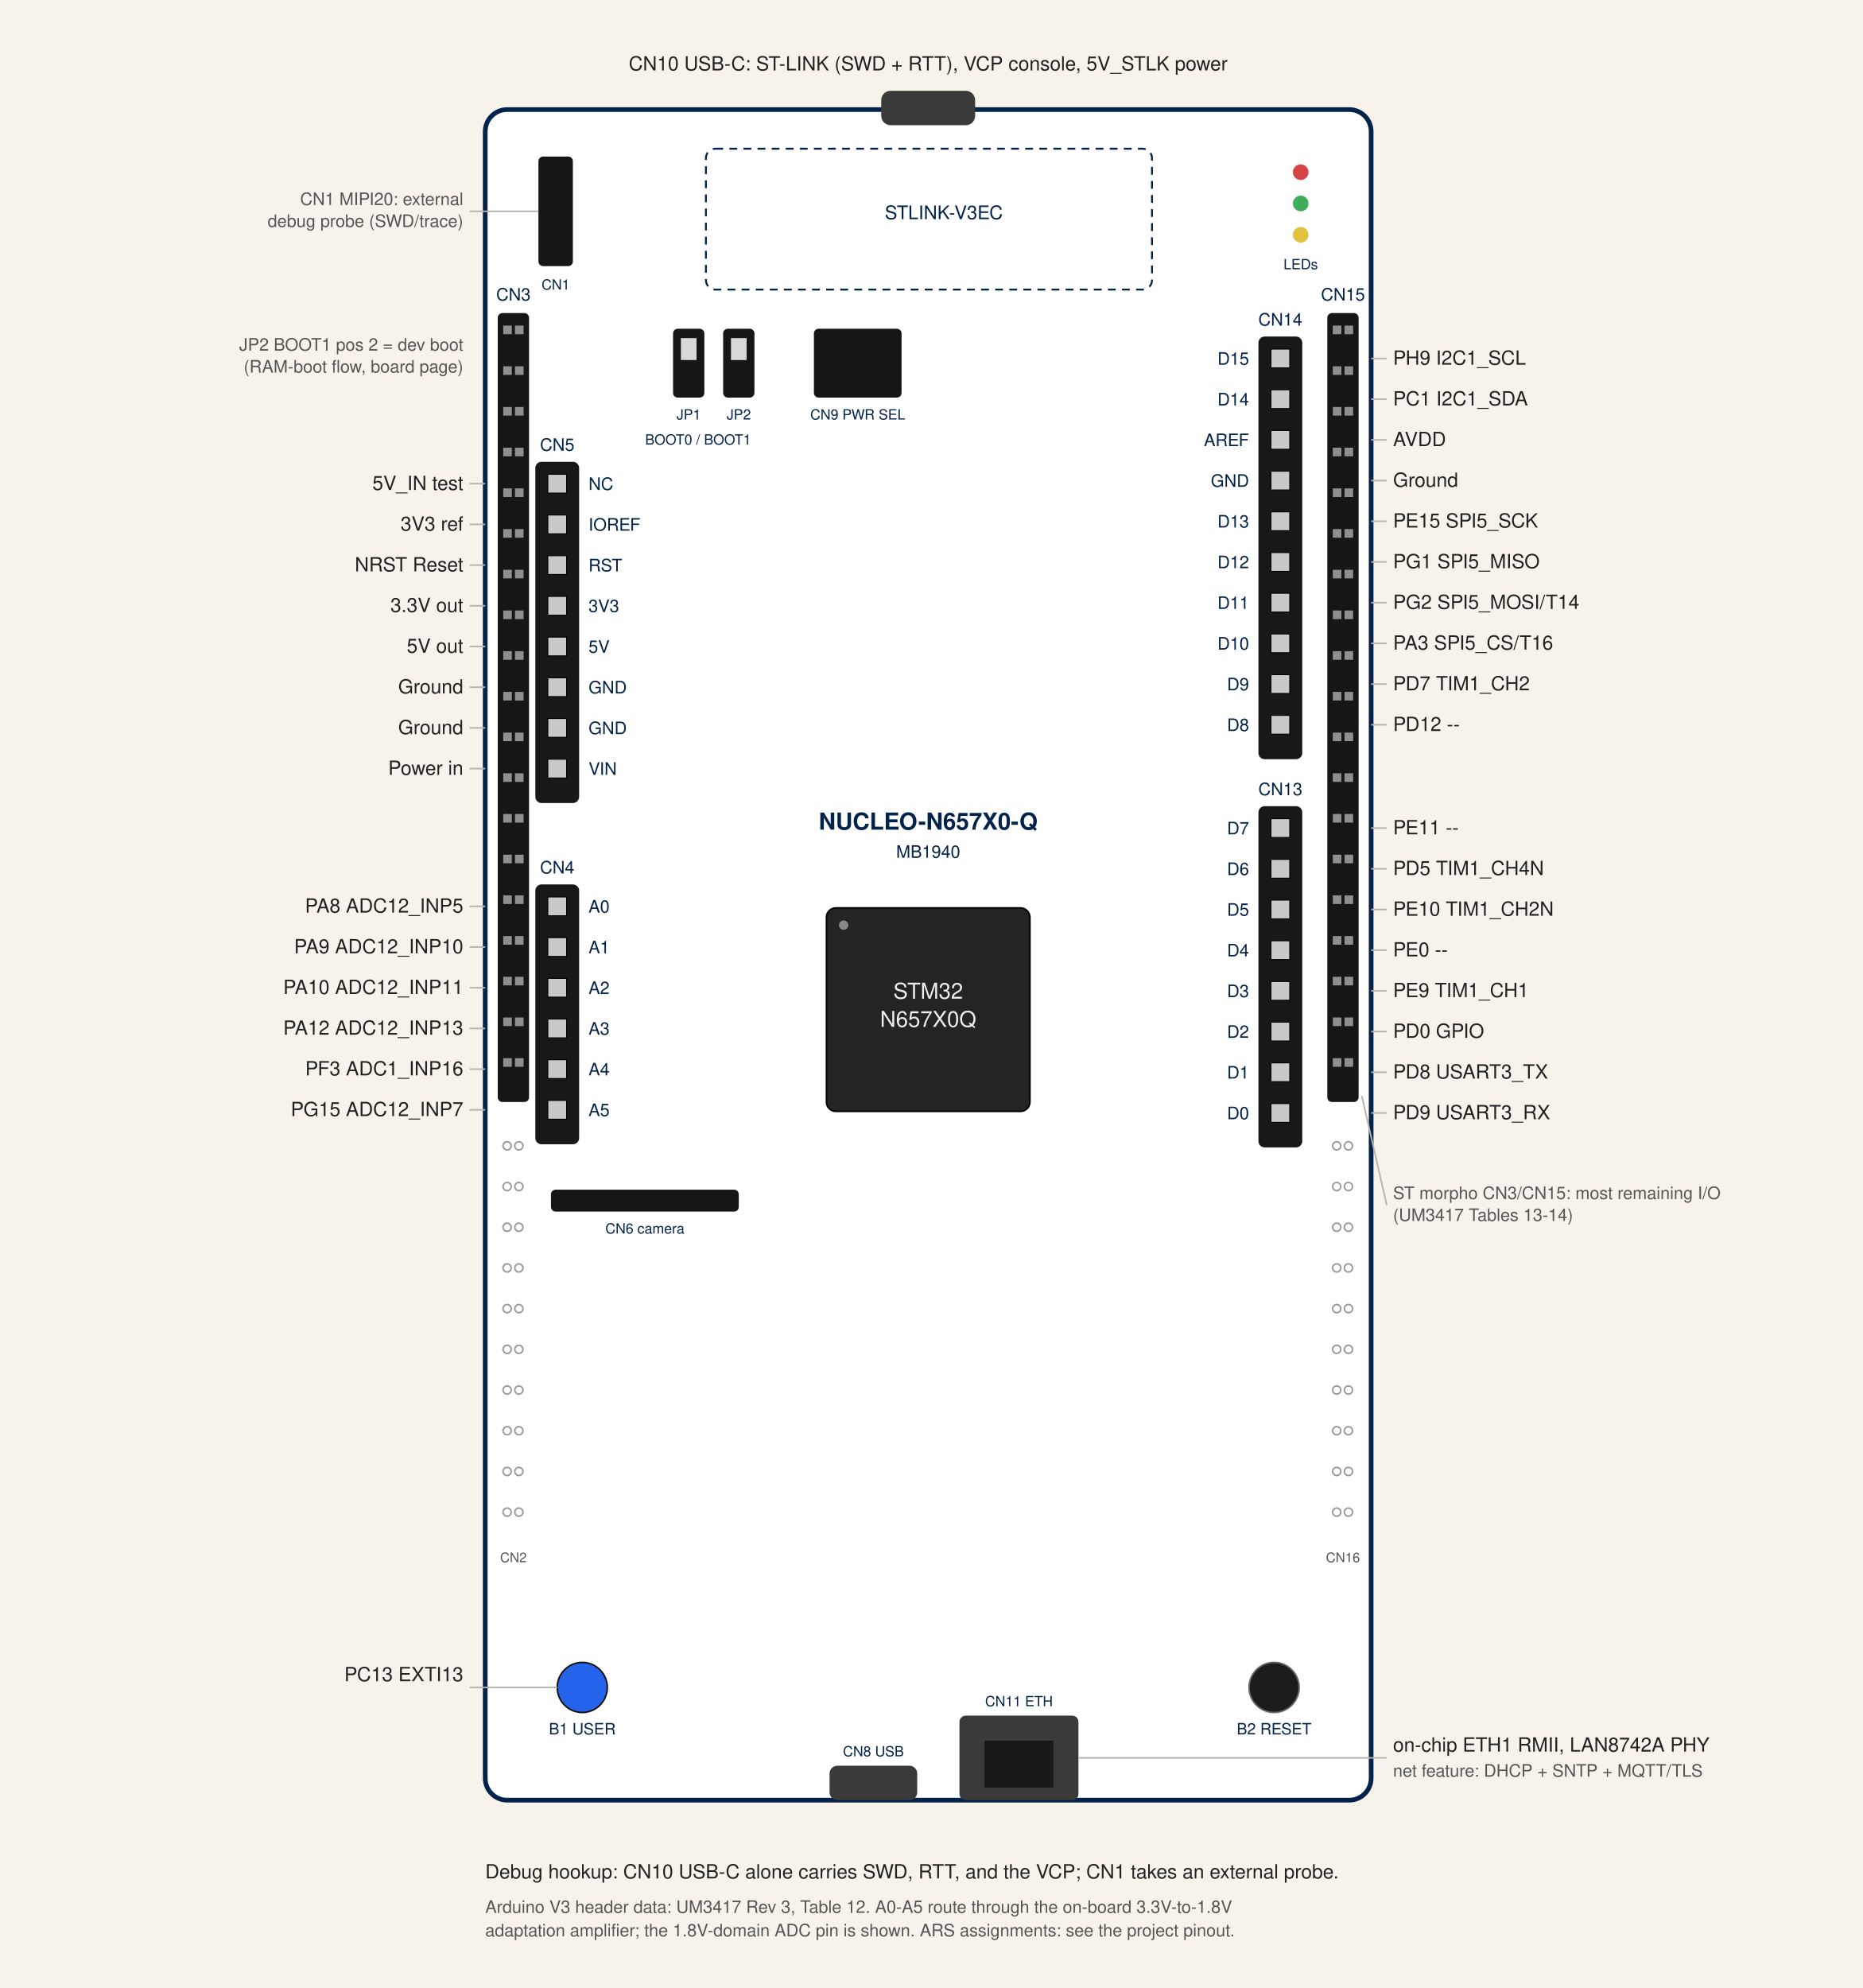
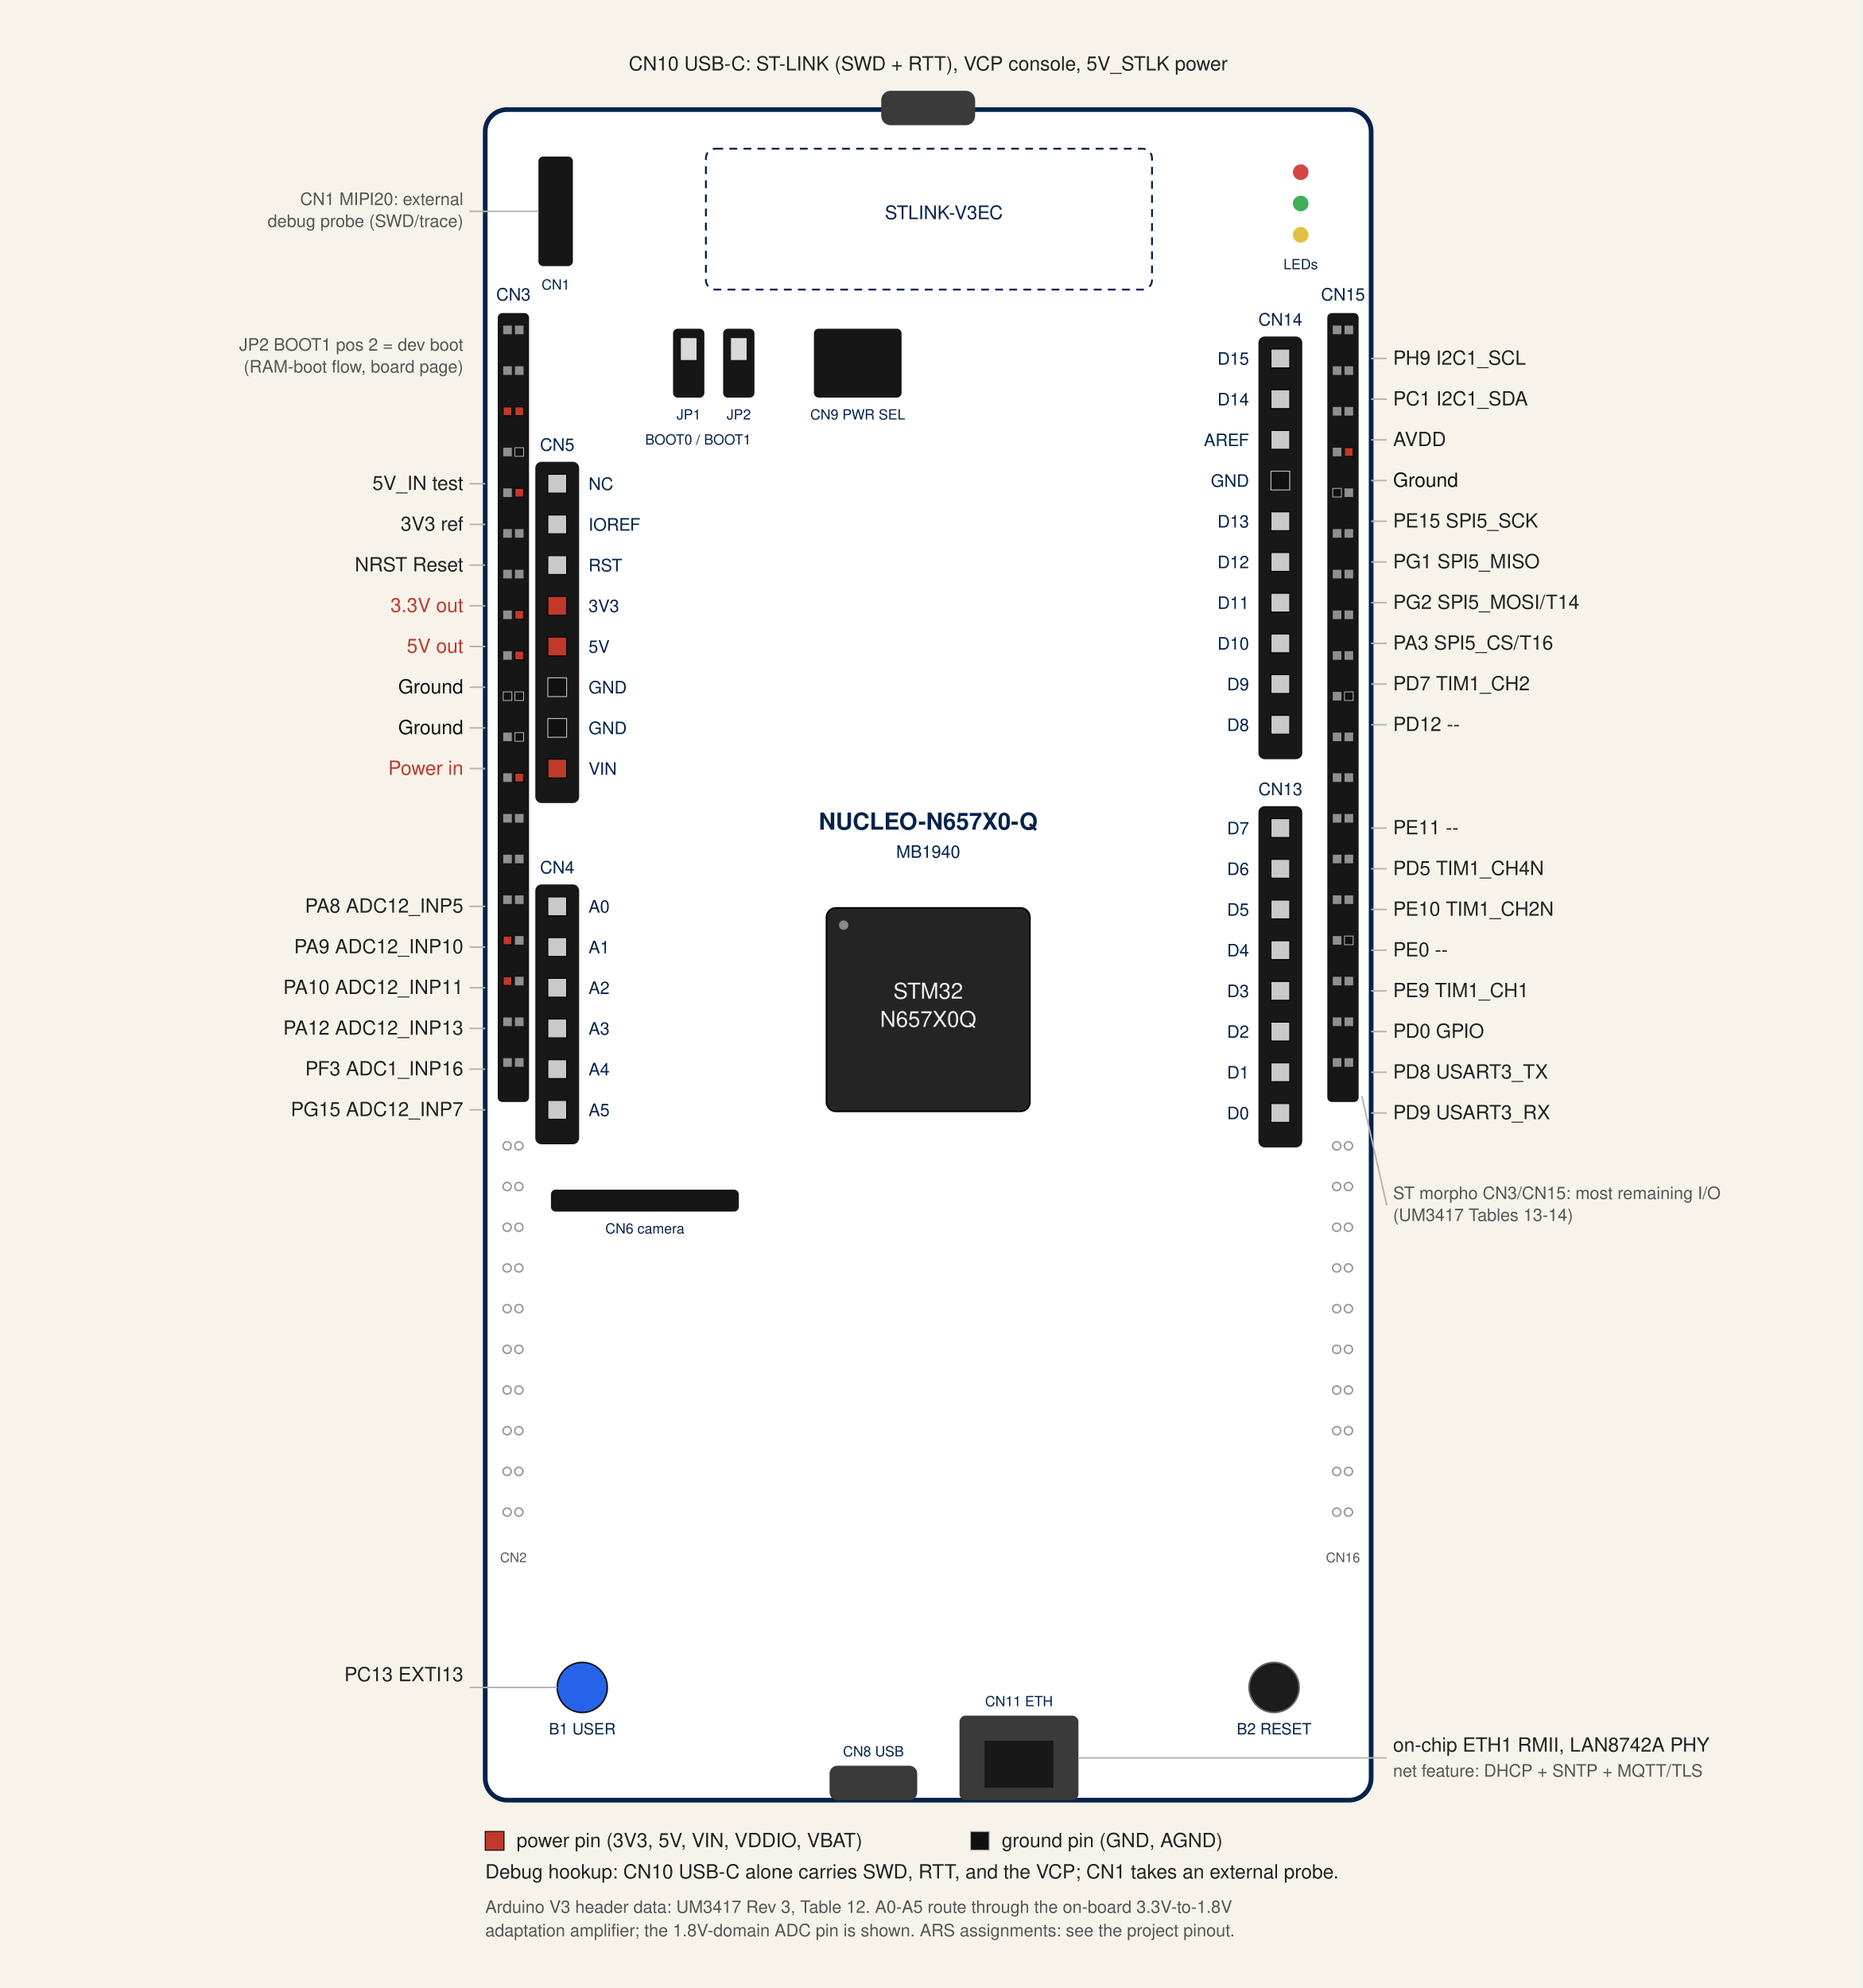
<svg xmlns="http://www.w3.org/2000/svg" viewBox="0 0 1190 1270" font-family="Helvetica, Arial, sans-serif">
  <rect x="0" y="0" width="1190" height="1270" fill="#f7f3eb" />
  <rect x="310" y="70" width="566" height="1080" rx="14" fill="#ffffff" stroke="#03234B" stroke-width="3" />
  <rect x="318" y="200" width="20" height="504" fill="#161616" rx="3" />
  <rect x="321.5" y="208" width="5.5" height="5.5" fill="#8f8f8f" />
  <rect x="329" y="208" width="5.5" height="5.5" fill="#8f8f8f" />
  <rect x="321.5" y="234" width="5.5" height="5.5" fill="#8f8f8f" />
  <rect x="329" y="234" width="5.5" height="5.5" fill="#8f8f8f" />
-   <rect x="321.5" y="260" width="5.5" height="5.5" fill="#8f8f8f" />
-   <rect x="329" y="260" width="5.5" height="5.5" fill="#8f8f8f" />
+   <rect x="321.5" y="260" width="5.5" height="5.5" fill="#c0392b" stroke="#000" stroke-width="0.5" />
+   <rect x="329" y="260" width="5.5" height="5.5" fill="#c0392b" stroke="#000" stroke-width="0.5" />
  <rect x="321.5" y="286" width="5.5" height="5.5" fill="#8f8f8f" />
-   <rect x="329" y="286" width="5.5" height="5.5" fill="#8f8f8f" />
+   <rect x="329" y="286" width="5.5" height="5.5" fill="#111111" stroke="#bbbbbb" stroke-width="0.5" />
  <rect x="321.5" y="312" width="5.5" height="5.5" fill="#8f8f8f" />
-   <rect x="329" y="312" width="5.5" height="5.5" fill="#8f8f8f" />
+   <rect x="329" y="312" width="5.5" height="5.5" fill="#c0392b" stroke="#000" stroke-width="0.5" />
  <rect x="321.5" y="338" width="5.5" height="5.5" fill="#8f8f8f" />
  <rect x="329" y="338" width="5.5" height="5.5" fill="#8f8f8f" />
  <rect x="321.5" y="364" width="5.5" height="5.5" fill="#8f8f8f" />
  <rect x="329" y="364" width="5.5" height="5.5" fill="#8f8f8f" />
  <rect x="321.5" y="390" width="5.5" height="5.5" fill="#8f8f8f" />
-   <rect x="329" y="390" width="5.5" height="5.5" fill="#8f8f8f" />
+   <rect x="329" y="390" width="5.5" height="5.5" fill="#c0392b" stroke="#000" stroke-width="0.5" />
  <rect x="321.5" y="416" width="5.5" height="5.5" fill="#8f8f8f" />
-   <rect x="329" y="416" width="5.5" height="5.5" fill="#8f8f8f" />
-   <rect x="321.5" y="442" width="5.5" height="5.5" fill="#8f8f8f" />
-   <rect x="329" y="442" width="5.5" height="5.5" fill="#8f8f8f" />
+   <rect x="329" y="416" width="5.5" height="5.5" fill="#c0392b" stroke="#000" stroke-width="0.5" />
+   <rect x="321.5" y="442" width="5.5" height="5.5" fill="#111111" stroke="#bbbbbb" stroke-width="0.5" />
+   <rect x="329" y="442" width="5.5" height="5.5" fill="#111111" stroke="#bbbbbb" stroke-width="0.5" />
  <rect x="321.5" y="468" width="5.5" height="5.5" fill="#8f8f8f" />
-   <rect x="329" y="468" width="5.5" height="5.5" fill="#8f8f8f" />
+   <rect x="329" y="468" width="5.5" height="5.5" fill="#111111" stroke="#bbbbbb" stroke-width="0.5" />
  <rect x="321.5" y="494" width="5.5" height="5.5" fill="#8f8f8f" />
-   <rect x="329" y="494" width="5.5" height="5.5" fill="#8f8f8f" />
+   <rect x="329" y="494" width="5.5" height="5.5" fill="#c0392b" stroke="#000" stroke-width="0.5" />
  <rect x="321.5" y="520" width="5.5" height="5.5" fill="#8f8f8f" />
  <rect x="329" y="520" width="5.5" height="5.5" fill="#8f8f8f" />
  <rect x="321.5" y="546" width="5.5" height="5.5" fill="#8f8f8f" />
  <rect x="329" y="546" width="5.5" height="5.5" fill="#8f8f8f" />
  <rect x="321.5" y="572" width="5.5" height="5.5" fill="#8f8f8f" />
  <rect x="329" y="572" width="5.5" height="5.5" fill="#8f8f8f" />
-   <rect x="321.5" y="598" width="5.5" height="5.5" fill="#8f8f8f" />
+   <rect x="321.5" y="598" width="5.5" height="5.5" fill="#c0392b" stroke="#000" stroke-width="0.5" />
  <rect x="329" y="598" width="5.5" height="5.5" fill="#8f8f8f" />
-   <rect x="321.5" y="624" width="5.5" height="5.5" fill="#8f8f8f" />
+   <rect x="321.5" y="624" width="5.5" height="5.5" fill="#c0392b" stroke="#000" stroke-width="0.5" />
  <rect x="329" y="624" width="5.5" height="5.5" fill="#8f8f8f" />
  <rect x="321.5" y="650" width="5.5" height="5.5" fill="#8f8f8f" />
  <rect x="329" y="650" width="5.5" height="5.5" fill="#8f8f8f" />
  <rect x="321.5" y="676" width="5.5" height="5.5" fill="#8f8f8f" />
  <rect x="329" y="676" width="5.5" height="5.5" fill="#8f8f8f" />
  <text x="328" y="192" font-size="11" fill="#03234B" text-anchor="middle">CN3</text>
  <circle cx="324" cy="732" r="2.6" fill="none" stroke="#9a9a9a" stroke-width="1" />
  <circle cx="331.5" cy="732" r="2.6" fill="none" stroke="#9a9a9a" stroke-width="1" />
  <circle cx="324" cy="758" r="2.6" fill="none" stroke="#9a9a9a" stroke-width="1" />
  <circle cx="331.5" cy="758" r="2.6" fill="none" stroke="#9a9a9a" stroke-width="1" />
  <circle cx="324" cy="784" r="2.6" fill="none" stroke="#9a9a9a" stroke-width="1" />
  <circle cx="331.5" cy="784" r="2.6" fill="none" stroke="#9a9a9a" stroke-width="1" />
  <circle cx="324" cy="810" r="2.6" fill="none" stroke="#9a9a9a" stroke-width="1" />
  <circle cx="331.5" cy="810" r="2.6" fill="none" stroke="#9a9a9a" stroke-width="1" />
  <circle cx="324" cy="836" r="2.6" fill="none" stroke="#9a9a9a" stroke-width="1" />
  <circle cx="331.5" cy="836" r="2.6" fill="none" stroke="#9a9a9a" stroke-width="1" />
  <circle cx="324" cy="862" r="2.6" fill="none" stroke="#9a9a9a" stroke-width="1" />
  <circle cx="331.5" cy="862" r="2.6" fill="none" stroke="#9a9a9a" stroke-width="1" />
  <circle cx="324" cy="888" r="2.6" fill="none" stroke="#9a9a9a" stroke-width="1" />
  <circle cx="331.5" cy="888" r="2.6" fill="none" stroke="#9a9a9a" stroke-width="1" />
  <circle cx="324" cy="914" r="2.6" fill="none" stroke="#9a9a9a" stroke-width="1" />
  <circle cx="331.5" cy="914" r="2.6" fill="none" stroke="#9a9a9a" stroke-width="1" />
  <circle cx="324" cy="940" r="2.6" fill="none" stroke="#9a9a9a" stroke-width="1" />
  <circle cx="331.5" cy="940" r="2.6" fill="none" stroke="#9a9a9a" stroke-width="1" />
  <circle cx="324" cy="966" r="2.6" fill="none" stroke="#9a9a9a" stroke-width="1" />
  <circle cx="331.5" cy="966" r="2.6" fill="none" stroke="#9a9a9a" stroke-width="1" />
  <text x="328" y="998" font-size="8.5" fill="#555555" text-anchor="middle">CN2</text>
  <rect x="848" y="200" width="20" height="504" fill="#161616" rx="3" />
  <rect x="851.5" y="208" width="5.5" height="5.5" fill="#8f8f8f" />
  <rect x="859" y="208" width="5.5" height="5.5" fill="#8f8f8f" />
  <rect x="851.5" y="234" width="5.5" height="5.5" fill="#8f8f8f" />
  <rect x="859" y="234" width="5.5" height="5.5" fill="#8f8f8f" />
  <rect x="851.5" y="260" width="5.5" height="5.5" fill="#8f8f8f" />
  <rect x="859" y="260" width="5.5" height="5.5" fill="#8f8f8f" />
  <rect x="851.5" y="286" width="5.5" height="5.5" fill="#8f8f8f" />
-   <rect x="859" y="286" width="5.5" height="5.5" fill="#8f8f8f" />
-   <rect x="851.5" y="312" width="5.5" height="5.5" fill="#8f8f8f" />
+   <rect x="859" y="286" width="5.5" height="5.5" fill="#c0392b" stroke="#000" stroke-width="0.5" />
+   <rect x="851.5" y="312" width="5.5" height="5.5" fill="#111111" stroke="#bbbbbb" stroke-width="0.5" />
  <rect x="859" y="312" width="5.5" height="5.5" fill="#8f8f8f" />
  <rect x="851.5" y="338" width="5.5" height="5.5" fill="#8f8f8f" />
  <rect x="859" y="338" width="5.5" height="5.5" fill="#8f8f8f" />
  <rect x="851.5" y="364" width="5.5" height="5.5" fill="#8f8f8f" />
  <rect x="859" y="364" width="5.5" height="5.5" fill="#8f8f8f" />
  <rect x="851.5" y="390" width="5.5" height="5.5" fill="#8f8f8f" />
  <rect x="859" y="390" width="5.5" height="5.5" fill="#8f8f8f" />
  <rect x="851.5" y="416" width="5.5" height="5.5" fill="#8f8f8f" />
  <rect x="859" y="416" width="5.5" height="5.5" fill="#8f8f8f" />
  <rect x="851.5" y="442" width="5.5" height="5.5" fill="#8f8f8f" />
-   <rect x="859" y="442" width="5.5" height="5.5" fill="#8f8f8f" />
+   <rect x="859" y="442" width="5.5" height="5.5" fill="#111111" stroke="#bbbbbb" stroke-width="0.5" />
  <rect x="851.5" y="468" width="5.5" height="5.5" fill="#8f8f8f" />
  <rect x="859" y="468" width="5.5" height="5.5" fill="#8f8f8f" />
  <rect x="851.5" y="494" width="5.5" height="5.5" fill="#8f8f8f" />
  <rect x="859" y="494" width="5.5" height="5.5" fill="#8f8f8f" />
  <rect x="851.5" y="520" width="5.5" height="5.5" fill="#8f8f8f" />
  <rect x="859" y="520" width="5.5" height="5.5" fill="#8f8f8f" />
  <rect x="851.5" y="546" width="5.5" height="5.5" fill="#8f8f8f" />
  <rect x="859" y="546" width="5.5" height="5.5" fill="#8f8f8f" />
  <rect x="851.5" y="572" width="5.5" height="5.5" fill="#8f8f8f" />
  <rect x="859" y="572" width="5.5" height="5.5" fill="#8f8f8f" />
  <rect x="851.5" y="598" width="5.5" height="5.5" fill="#8f8f8f" />
-   <rect x="859" y="598" width="5.5" height="5.5" fill="#8f8f8f" />
+   <rect x="859" y="598" width="5.5" height="5.5" fill="#111111" stroke="#bbbbbb" stroke-width="0.5" />
  <rect x="851.5" y="624" width="5.5" height="5.5" fill="#8f8f8f" />
  <rect x="859" y="624" width="5.5" height="5.5" fill="#8f8f8f" />
  <rect x="851.5" y="650" width="5.5" height="5.5" fill="#8f8f8f" />
  <rect x="859" y="650" width="5.5" height="5.5" fill="#8f8f8f" />
  <rect x="851.5" y="676" width="5.5" height="5.5" fill="#8f8f8f" />
  <rect x="859" y="676" width="5.5" height="5.5" fill="#8f8f8f" />
  <text x="858" y="192" font-size="11" fill="#03234B" text-anchor="middle">CN15</text>
  <circle cx="854" cy="732" r="2.6" fill="none" stroke="#9a9a9a" stroke-width="1" />
  <circle cx="861.5" cy="732" r="2.6" fill="none" stroke="#9a9a9a" stroke-width="1" />
  <circle cx="854" cy="758" r="2.6" fill="none" stroke="#9a9a9a" stroke-width="1" />
  <circle cx="861.5" cy="758" r="2.6" fill="none" stroke="#9a9a9a" stroke-width="1" />
  <circle cx="854" cy="784" r="2.6" fill="none" stroke="#9a9a9a" stroke-width="1" />
  <circle cx="861.5" cy="784" r="2.6" fill="none" stroke="#9a9a9a" stroke-width="1" />
  <circle cx="854" cy="810" r="2.6" fill="none" stroke="#9a9a9a" stroke-width="1" />
  <circle cx="861.5" cy="810" r="2.6" fill="none" stroke="#9a9a9a" stroke-width="1" />
  <circle cx="854" cy="836" r="2.6" fill="none" stroke="#9a9a9a" stroke-width="1" />
  <circle cx="861.5" cy="836" r="2.6" fill="none" stroke="#9a9a9a" stroke-width="1" />
  <circle cx="854" cy="862" r="2.6" fill="none" stroke="#9a9a9a" stroke-width="1" />
  <circle cx="861.5" cy="862" r="2.6" fill="none" stroke="#9a9a9a" stroke-width="1" />
  <circle cx="854" cy="888" r="2.6" fill="none" stroke="#9a9a9a" stroke-width="1" />
  <circle cx="861.5" cy="888" r="2.6" fill="none" stroke="#9a9a9a" stroke-width="1" />
  <circle cx="854" cy="914" r="2.6" fill="none" stroke="#9a9a9a" stroke-width="1" />
  <circle cx="861.5" cy="914" r="2.6" fill="none" stroke="#9a9a9a" stroke-width="1" />
  <circle cx="854" cy="940" r="2.6" fill="none" stroke="#9a9a9a" stroke-width="1" />
  <circle cx="861.5" cy="940" r="2.6" fill="none" stroke="#9a9a9a" stroke-width="1" />
  <circle cx="854" cy="966" r="2.6" fill="none" stroke="#9a9a9a" stroke-width="1" />
  <circle cx="861.5" cy="966" r="2.6" fill="none" stroke="#9a9a9a" stroke-width="1" />
  <text x="858" y="998" font-size="8.5" fill="#555555" text-anchor="middle">CN16</text>
  <text x="593" y="530" font-size="15" fill="#03234B" text-anchor="middle" font-weight="bold">NUCLEO-N657X0-Q</text>
  <text x="593" y="548" font-size="11" fill="#03234B" text-anchor="middle">MB1940</text>
  <rect x="804" y="215" width="28" height="270" rx="4" fill="#181818" />
  <text x="818" y="208" font-size="11" fill="#03234B" text-anchor="middle">CN14</text>
  <rect x="812" y="223" width="12" height="12" fill="#c9c9c9" stroke="#000" stroke-width="0.6" />
  <text x="798" y="233" font-size="11" fill="#03234B" text-anchor="end">D15</text>
  <line x1="876" y1="229" x2="886" y2="229" stroke="#b5b5b0" stroke-width="1" />
  <text x="890" y="233" font-size="12.5" fill="#222222" text-anchor="start">PH9  I2C1_SCL</text>
  <rect x="812" y="249" width="12" height="12" fill="#c9c9c9" stroke="#000" stroke-width="0.6" />
  <text x="798" y="259" font-size="11" fill="#03234B" text-anchor="end">D14</text>
  <line x1="876" y1="255" x2="886" y2="255" stroke="#b5b5b0" stroke-width="1" />
  <text x="890" y="259" font-size="12.5" fill="#222222" text-anchor="start">PC1  I2C1_SDA</text>
  <rect x="812" y="275" width="12" height="12" fill="#c9c9c9" stroke="#000" stroke-width="0.6" />
  <text x="798" y="285" font-size="11" fill="#03234B" text-anchor="end">AREF</text>
  <line x1="876" y1="281" x2="886" y2="281" stroke="#b5b5b0" stroke-width="1" />
  <text x="890" y="285" font-size="12.5" fill="#222222" text-anchor="start">AVDD</text>
-   <rect x="812" y="301" width="12" height="12" fill="#c9c9c9" stroke="#000" stroke-width="0.6" />
+   <rect x="812" y="301" width="12" height="12" fill="#111111" stroke="#bbbbbb" stroke-width="0.6" />
  <text x="798" y="311" font-size="11" fill="#03234B" text-anchor="end">GND</text>
  <line x1="876" y1="307" x2="886" y2="307" stroke="#b5b5b0" stroke-width="1" />
-   <text x="890" y="311" font-size="12.5" fill="#222222" text-anchor="start">Ground</text>
+   <text x="890" y="311" font-size="12.5" fill="#111111" text-anchor="start">Ground</text>
  <rect x="812" y="327" width="12" height="12" fill="#c9c9c9" stroke="#000" stroke-width="0.6" />
  <text x="798" y="337" font-size="11" fill="#03234B" text-anchor="end">D13</text>
  <line x1="876" y1="333" x2="886" y2="333" stroke="#b5b5b0" stroke-width="1" />
  <text x="890" y="337" font-size="12.5" fill="#222222" text-anchor="start">PE15  SPI5_SCK</text>
  <rect x="812" y="353" width="12" height="12" fill="#c9c9c9" stroke="#000" stroke-width="0.6" />
  <text x="798" y="363" font-size="11" fill="#03234B" text-anchor="end">D12</text>
  <line x1="876" y1="359" x2="886" y2="359" stroke="#b5b5b0" stroke-width="1" />
  <text x="890" y="363" font-size="12.5" fill="#222222" text-anchor="start">PG1  SPI5_MISO</text>
  <rect x="812" y="379" width="12" height="12" fill="#c9c9c9" stroke="#000" stroke-width="0.6" />
  <text x="798" y="389" font-size="11" fill="#03234B" text-anchor="end">D11</text>
  <line x1="876" y1="385" x2="886" y2="385" stroke="#b5b5b0" stroke-width="1" />
  <text x="890" y="389" font-size="12.5" fill="#222222" text-anchor="start">PG2  SPI5_MOSI/T14</text>
  <rect x="812" y="405" width="12" height="12" fill="#c9c9c9" stroke="#000" stroke-width="0.6" />
  <text x="798" y="415" font-size="11" fill="#03234B" text-anchor="end">D10</text>
  <line x1="876" y1="411" x2="886" y2="411" stroke="#b5b5b0" stroke-width="1" />
  <text x="890" y="415" font-size="12.5" fill="#222222" text-anchor="start">PA3  SPI5_CS/T16</text>
  <rect x="812" y="431" width="12" height="12" fill="#c9c9c9" stroke="#000" stroke-width="0.6" />
  <text x="798" y="441" font-size="11" fill="#03234B" text-anchor="end">D9</text>
  <line x1="876" y1="437" x2="886" y2="437" stroke="#b5b5b0" stroke-width="1" />
  <text x="890" y="441" font-size="12.5" fill="#222222" text-anchor="start">PD7  TIM1_CH2</text>
  <rect x="812" y="457" width="12" height="12" fill="#c9c9c9" stroke="#000" stroke-width="0.6" />
  <text x="798" y="467" font-size="11" fill="#03234B" text-anchor="end">D8</text>
  <line x1="876" y1="463" x2="886" y2="463" stroke="#b5b5b0" stroke-width="1" />
  <text x="890" y="467" font-size="12.5" fill="#222222" text-anchor="start">PD12  --</text>
  <rect x="804" y="515" width="28" height="218" rx="4" fill="#181818" />
  <text x="818" y="508" font-size="11" fill="#03234B" text-anchor="middle">CN13</text>
  <rect x="812" y="523" width="12" height="12" fill="#c9c9c9" stroke="#000" stroke-width="0.6" />
  <text x="798" y="533" font-size="11" fill="#03234B" text-anchor="end">D7</text>
  <line x1="876" y1="529" x2="886" y2="529" stroke="#b5b5b0" stroke-width="1" />
  <text x="890" y="533" font-size="12.5" fill="#222222" text-anchor="start">PE11  --</text>
  <rect x="812" y="549" width="12" height="12" fill="#c9c9c9" stroke="#000" stroke-width="0.6" />
  <text x="798" y="559" font-size="11" fill="#03234B" text-anchor="end">D6</text>
  <line x1="876" y1="555" x2="886" y2="555" stroke="#b5b5b0" stroke-width="1" />
  <text x="890" y="559" font-size="12.5" fill="#222222" text-anchor="start">PD5  TIM1_CH4N</text>
  <rect x="812" y="575" width="12" height="12" fill="#c9c9c9" stroke="#000" stroke-width="0.6" />
  <text x="798" y="585" font-size="11" fill="#03234B" text-anchor="end">D5</text>
  <line x1="876" y1="581" x2="886" y2="581" stroke="#b5b5b0" stroke-width="1" />
  <text x="890" y="585" font-size="12.5" fill="#222222" text-anchor="start">PE10  TIM1_CH2N</text>
  <rect x="812" y="601" width="12" height="12" fill="#c9c9c9" stroke="#000" stroke-width="0.6" />
  <text x="798" y="611" font-size="11" fill="#03234B" text-anchor="end">D4</text>
  <line x1="876" y1="607" x2="886" y2="607" stroke="#b5b5b0" stroke-width="1" />
  <text x="890" y="611" font-size="12.5" fill="#222222" text-anchor="start">PE0  --</text>
  <rect x="812" y="627" width="12" height="12" fill="#c9c9c9" stroke="#000" stroke-width="0.6" />
  <text x="798" y="637" font-size="11" fill="#03234B" text-anchor="end">D3</text>
  <line x1="876" y1="633" x2="886" y2="633" stroke="#b5b5b0" stroke-width="1" />
  <text x="890" y="637" font-size="12.5" fill="#222222" text-anchor="start">PE9  TIM1_CH1</text>
  <rect x="812" y="653" width="12" height="12" fill="#c9c9c9" stroke="#000" stroke-width="0.6" />
  <text x="798" y="663" font-size="11" fill="#03234B" text-anchor="end">D2</text>
  <line x1="876" y1="659" x2="886" y2="659" stroke="#b5b5b0" stroke-width="1" />
  <text x="890" y="663" font-size="12.5" fill="#222222" text-anchor="start">PD0  GPIO</text>
  <rect x="812" y="679" width="12" height="12" fill="#c9c9c9" stroke="#000" stroke-width="0.6" />
  <text x="798" y="689" font-size="11" fill="#03234B" text-anchor="end">D1</text>
  <line x1="876" y1="685" x2="886" y2="685" stroke="#b5b5b0" stroke-width="1" />
  <text x="890" y="689" font-size="12.5" fill="#222222" text-anchor="start">PD8  USART3_TX</text>
  <rect x="812" y="705" width="12" height="12" fill="#c9c9c9" stroke="#000" stroke-width="0.6" />
  <text x="798" y="715" font-size="11" fill="#03234B" text-anchor="end">D0</text>
  <line x1="876" y1="711" x2="886" y2="711" stroke="#b5b5b0" stroke-width="1" />
  <text x="890" y="715" font-size="12.5" fill="#222222" text-anchor="start">PD9  USART3_RX</text>
  <rect x="342" y="295" width="28" height="218" rx="4" fill="#181818" />
  <text x="356" y="288" font-size="11" fill="#03234B" text-anchor="middle">CN5</text>
  <rect x="350" y="303" width="12" height="12" fill="#c9c9c9" stroke="#000" stroke-width="0.6" />
  <text x="376" y="313" font-size="11" fill="#03234B">NC</text>
  <line x1="310" y1="309" x2="300" y2="309" stroke="#b5b5b0" stroke-width="1" />
  <text x="296" y="313" font-size="12.5" fill="#222222" text-anchor="end">5V_IN test</text>
  <rect x="350" y="329" width="12" height="12" fill="#c9c9c9" stroke="#000" stroke-width="0.6" />
  <text x="376" y="339" font-size="11" fill="#03234B">IOREF</text>
  <line x1="310" y1="335" x2="300" y2="335" stroke="#b5b5b0" stroke-width="1" />
  <text x="296" y="339" font-size="12.5" fill="#222222" text-anchor="end">3V3 ref</text>
  <rect x="350" y="355" width="12" height="12" fill="#c9c9c9" stroke="#000" stroke-width="0.6" />
  <text x="376" y="365" font-size="11" fill="#03234B">RST</text>
  <line x1="310" y1="361" x2="300" y2="361" stroke="#b5b5b0" stroke-width="1" />
  <text x="296" y="365" font-size="12.5" fill="#222222" text-anchor="end">NRST  Reset</text>
-   <rect x="350" y="381" width="12" height="12" fill="#c9c9c9" stroke="#000" stroke-width="0.6" />
+   <rect x="350" y="381" width="12" height="12" fill="#c0392b" stroke="#000" stroke-width="0.6" />
  <text x="376" y="391" font-size="11" fill="#03234B">3V3</text>
  <line x1="310" y1="387" x2="300" y2="387" stroke="#b5b5b0" stroke-width="1" />
-   <text x="296" y="391" font-size="12.5" fill="#222222" text-anchor="end">3.3V out</text>
-   <rect x="350" y="407" width="12" height="12" fill="#c9c9c9" stroke="#000" stroke-width="0.6" />
+   <text x="296" y="391" font-size="12.5" fill="#c0392b" text-anchor="end">3.3V out</text>
+   <rect x="350" y="407" width="12" height="12" fill="#c0392b" stroke="#000" stroke-width="0.6" />
  <text x="376" y="417" font-size="11" fill="#03234B">5V</text>
  <line x1="310" y1="413" x2="300" y2="413" stroke="#b5b5b0" stroke-width="1" />
-   <text x="296" y="417" font-size="12.5" fill="#222222" text-anchor="end">5V out</text>
-   <rect x="350" y="433" width="12" height="12" fill="#c9c9c9" stroke="#000" stroke-width="0.6" />
+   <text x="296" y="417" font-size="12.5" fill="#c0392b" text-anchor="end">5V out</text>
+   <rect x="350" y="433" width="12" height="12" fill="#111111" stroke="#bbbbbb" stroke-width="0.6" />
  <text x="376" y="443" font-size="11" fill="#03234B">GND</text>
  <line x1="310" y1="439" x2="300" y2="439" stroke="#b5b5b0" stroke-width="1" />
-   <text x="296" y="443" font-size="12.5" fill="#222222" text-anchor="end">Ground</text>
-   <rect x="350" y="459" width="12" height="12" fill="#c9c9c9" stroke="#000" stroke-width="0.6" />
+   <text x="296" y="443" font-size="12.5" fill="#111111" text-anchor="end">Ground</text>
+   <rect x="350" y="459" width="12" height="12" fill="#111111" stroke="#bbbbbb" stroke-width="0.6" />
  <text x="376" y="469" font-size="11" fill="#03234B">GND</text>
  <line x1="310" y1="465" x2="300" y2="465" stroke="#b5b5b0" stroke-width="1" />
-   <text x="296" y="469" font-size="12.5" fill="#222222" text-anchor="end">Ground</text>
-   <rect x="350" y="485" width="12" height="12" fill="#c9c9c9" stroke="#000" stroke-width="0.6" />
+   <text x="296" y="469" font-size="12.5" fill="#111111" text-anchor="end">Ground</text>
+   <rect x="350" y="485" width="12" height="12" fill="#c0392b" stroke="#000" stroke-width="0.6" />
  <text x="376" y="495" font-size="11" fill="#03234B">VIN</text>
  <line x1="310" y1="491" x2="300" y2="491" stroke="#b5b5b0" stroke-width="1" />
-   <text x="296" y="495" font-size="12.5" fill="#222222" text-anchor="end">Power in</text>
+   <text x="296" y="495" font-size="12.5" fill="#c0392b" text-anchor="end">Power in</text>
  <rect x="342" y="565" width="28" height="166" rx="4" fill="#181818" />
  <text x="356" y="558" font-size="11" fill="#03234B" text-anchor="middle">CN4</text>
  <rect x="350" y="573" width="12" height="12" fill="#c9c9c9" stroke="#000" stroke-width="0.6" />
  <text x="376" y="583" font-size="11" fill="#03234B">A0</text>
  <line x1="310" y1="579" x2="300" y2="579" stroke="#b5b5b0" stroke-width="1" />
  <text x="296" y="583" font-size="12.5" fill="#222222" text-anchor="end">PA8  ADC12_INP5</text>
  <rect x="350" y="599" width="12" height="12" fill="#c9c9c9" stroke="#000" stroke-width="0.6" />
  <text x="376" y="609" font-size="11" fill="#03234B">A1</text>
  <line x1="310" y1="605" x2="300" y2="605" stroke="#b5b5b0" stroke-width="1" />
  <text x="296" y="609" font-size="12.5" fill="#222222" text-anchor="end">PA9  ADC12_INP10</text>
  <rect x="350" y="625" width="12" height="12" fill="#c9c9c9" stroke="#000" stroke-width="0.6" />
  <text x="376" y="635" font-size="11" fill="#03234B">A2</text>
  <line x1="310" y1="631" x2="300" y2="631" stroke="#b5b5b0" stroke-width="1" />
  <text x="296" y="635" font-size="12.5" fill="#222222" text-anchor="end">PA10  ADC12_INP11</text>
  <rect x="350" y="651" width="12" height="12" fill="#c9c9c9" stroke="#000" stroke-width="0.6" />
  <text x="376" y="661" font-size="11" fill="#03234B">A3</text>
  <line x1="310" y1="657" x2="300" y2="657" stroke="#b5b5b0" stroke-width="1" />
  <text x="296" y="661" font-size="12.5" fill="#222222" text-anchor="end">PA12  ADC12_INP13</text>
  <rect x="350" y="677" width="12" height="12" fill="#c9c9c9" stroke="#000" stroke-width="0.6" />
  <text x="376" y="687" font-size="11" fill="#03234B">A4</text>
  <line x1="310" y1="683" x2="300" y2="683" stroke="#b5b5b0" stroke-width="1" />
  <text x="296" y="687" font-size="12.5" fill="#222222" text-anchor="end">PF3  ADC1_INP16</text>
  <rect x="350" y="703" width="12" height="12" fill="#c9c9c9" stroke="#000" stroke-width="0.6" />
  <text x="376" y="713" font-size="11" fill="#03234B">A5</text>
  <line x1="310" y1="709" x2="300" y2="709" stroke="#b5b5b0" stroke-width="1" />
  <text x="296" y="713" font-size="12.5" fill="#222222" text-anchor="end">PG15  ADC12_INP7</text>
  <rect x="563" y="58" width="60" height="22" rx="6" fill="#3a3a3a" />
  <rect x="451" y="95" width="285" height="90" rx="6" fill="none" stroke="#03234B" stroke-dasharray="5 4" stroke-width="1.2" />
  <text x="603" y="140" font-size="12" fill="#03234B" text-anchor="middle">STLINK-V3EC</text>
  <text x="593" y="45" font-size="12.5" fill="#222222" text-anchor="middle">CN10 USB-C: ST-LINK (SWD + RTT), VCP console, 5V_STLK power</text>
  <rect x="344" y="100" width="22" height="70" rx="3" fill="#161616" />
  <text x="355" y="185" font-size="9" fill="#03234B" text-anchor="middle">CN1</text>
  <line x1="344" y1="135" x2="300" y2="135" stroke="#b5b5b0" />
  <text x="296" y="131" font-size="11" fill="#555555" text-anchor="end">CN1 MIPI20: external</text>
  <text x="296" y="145" font-size="11" fill="#555555" text-anchor="end">debug probe (SWD/trace)</text>
  <circle cx="831" cy="110" r="5" fill="#d64545" />
  <circle cx="831" cy="130" r="5" fill="#3fae5a" />
  <circle cx="831" cy="150" r="5" fill="#e0c23e" />
  <text x="831" y="172" font-size="9" fill="#03234B" text-anchor="middle">LEDs</text>
  <rect x="430" y="210" width="20" height="44" rx="3" fill="#161616" />
  <rect x="435" y="216" width="10" height="14" fill="#d9d9d9" />
  <text x="440" y="268" font-size="9" fill="#03234B" text-anchor="middle">JP1</text>
  <rect x="462" y="210" width="20" height="44" rx="3" fill="#161616" />
  <rect x="467" y="216" width="10" height="14" fill="#d9d9d9" />
  <text x="472" y="268" font-size="9" fill="#03234B" text-anchor="middle">JP2</text>
  <text x="446" y="284" font-size="9" fill="#03234B" text-anchor="middle">BOOT0 / BOOT1</text>
  <rect x="520" y="210" width="56" height="44" rx="3" fill="#161616" />
  <text x="548" y="268" font-size="9" fill="#03234B" text-anchor="middle">CN9 PWR SEL</text>
  <text x="296" y="224" font-size="11" fill="#555555" text-anchor="end">JP2 BOOT1 pos 2 = dev boot</text>
  <text x="296" y="238" font-size="11" fill="#555555" text-anchor="end">(RAM-boot flow, board page)</text>
  <rect x="528" y="580" width="130" height="130" rx="6" fill="#242424" stroke="#000" />
  <text x="593" y="638" font-size="14" fill="#eee" text-anchor="middle">STM32</text>
  <text x="593" y="656" font-size="14" fill="#eee" text-anchor="middle">N657X0Q</text>
  <circle cx="539" cy="591" r="3" fill="#888" />
  <rect x="352" y="760" width="120" height="14" rx="3" fill="#161616" />
  <text x="412" y="788" font-size="9" fill="#03234B" text-anchor="middle">CN6 camera</text>
  <circle cx="372" cy="1078" r="16" fill="#2563eb" stroke="#111" />
  <text x="372" y="1108" font-size="10" fill="#03234B" text-anchor="middle">B1 USER</text>
  <circle cx="814" cy="1078" r="16" fill="#1c1c1c" stroke="#666" />
  <text x="814" y="1108" font-size="10" fill="#03234B" text-anchor="middle">B2 RESET</text>
  <rect x="530" y="1128" width="56" height="22" rx="5" fill="#3a3a3a" />
  <text x="558" y="1122" font-size="9" fill="#03234B" text-anchor="middle">CN8 USB</text>
  <rect x="613" y="1096" width="76" height="54" rx="4" fill="#3a3a3a" />
  <rect x="629" y="1112" width="44" height="30" fill="#181818" />
  <text x="651" y="1090" font-size="9" fill="#03234B" text-anchor="middle">CN11 ETH</text>
  <line x1="356" y1="1078" x2="300" y2="1078" stroke="#b5b5b0" />
  <text x="296" y="1074" font-size="12.5" fill="#222222" text-anchor="end">PC13  EXTI13</text>
  <line x1="689" y1="1123" x2="886" y2="1123" stroke="#b5b5b0" />
  <text x="890" y="1119" font-size="12.5" fill="#222222">on-chip ETH1 RMII, LAN8742A PHY</text>
  <text x="890" y="1135" font-size="11" fill="#555555">net feature: DHCP + SNTP + MQTT/TLS</text>
  <line x1="870" y1="700" x2="886" y2="770" stroke="#b5b5b0" />
  <text x="890" y="766" font-size="11" fill="#555555">ST morpho CN3/CN15: most remaining I/O</text>
  <text x="890" y="780" font-size="11" fill="#555555">(UM3417 Tables 13-14)</text>
+   <rect x="310" y="1170" width="12" height="12" fill="#c0392b" stroke="#000" stroke-width="0.6" />
+   <text x="330" y="1180" font-size="12.5" fill="#222222">power pin (3V3, 5V, VIN, VDDIO, VBAT)</text>
+   <rect x="620" y="1170" width="12" height="12" fill="#111111" stroke="#bbbbbb" stroke-width="0.6" />
+   <text x="640" y="1180" font-size="12.5" fill="#222222">ground pin (GND, AGND)</text>
  <text x="310" y="1200" font-size="12.5" fill="#222222">Debug hookup: CN10 USB-C alone carries SWD, RTT, and the VCP; CN1 takes an external probe.</text>
  <text x="310" y="1222" font-size="11" fill="#555555">Arduino V3 header data: UM3417 Rev 3, Table 12.  A0-A5 route through the on-board 3.3V-to-1.8V</text>
  <text x="310" y="1237" font-size="11" fill="#555555">adaptation amplifier; the 1.8V-domain ADC pin is shown.  ARS assignments: see the project pinout.</text>
</svg>
